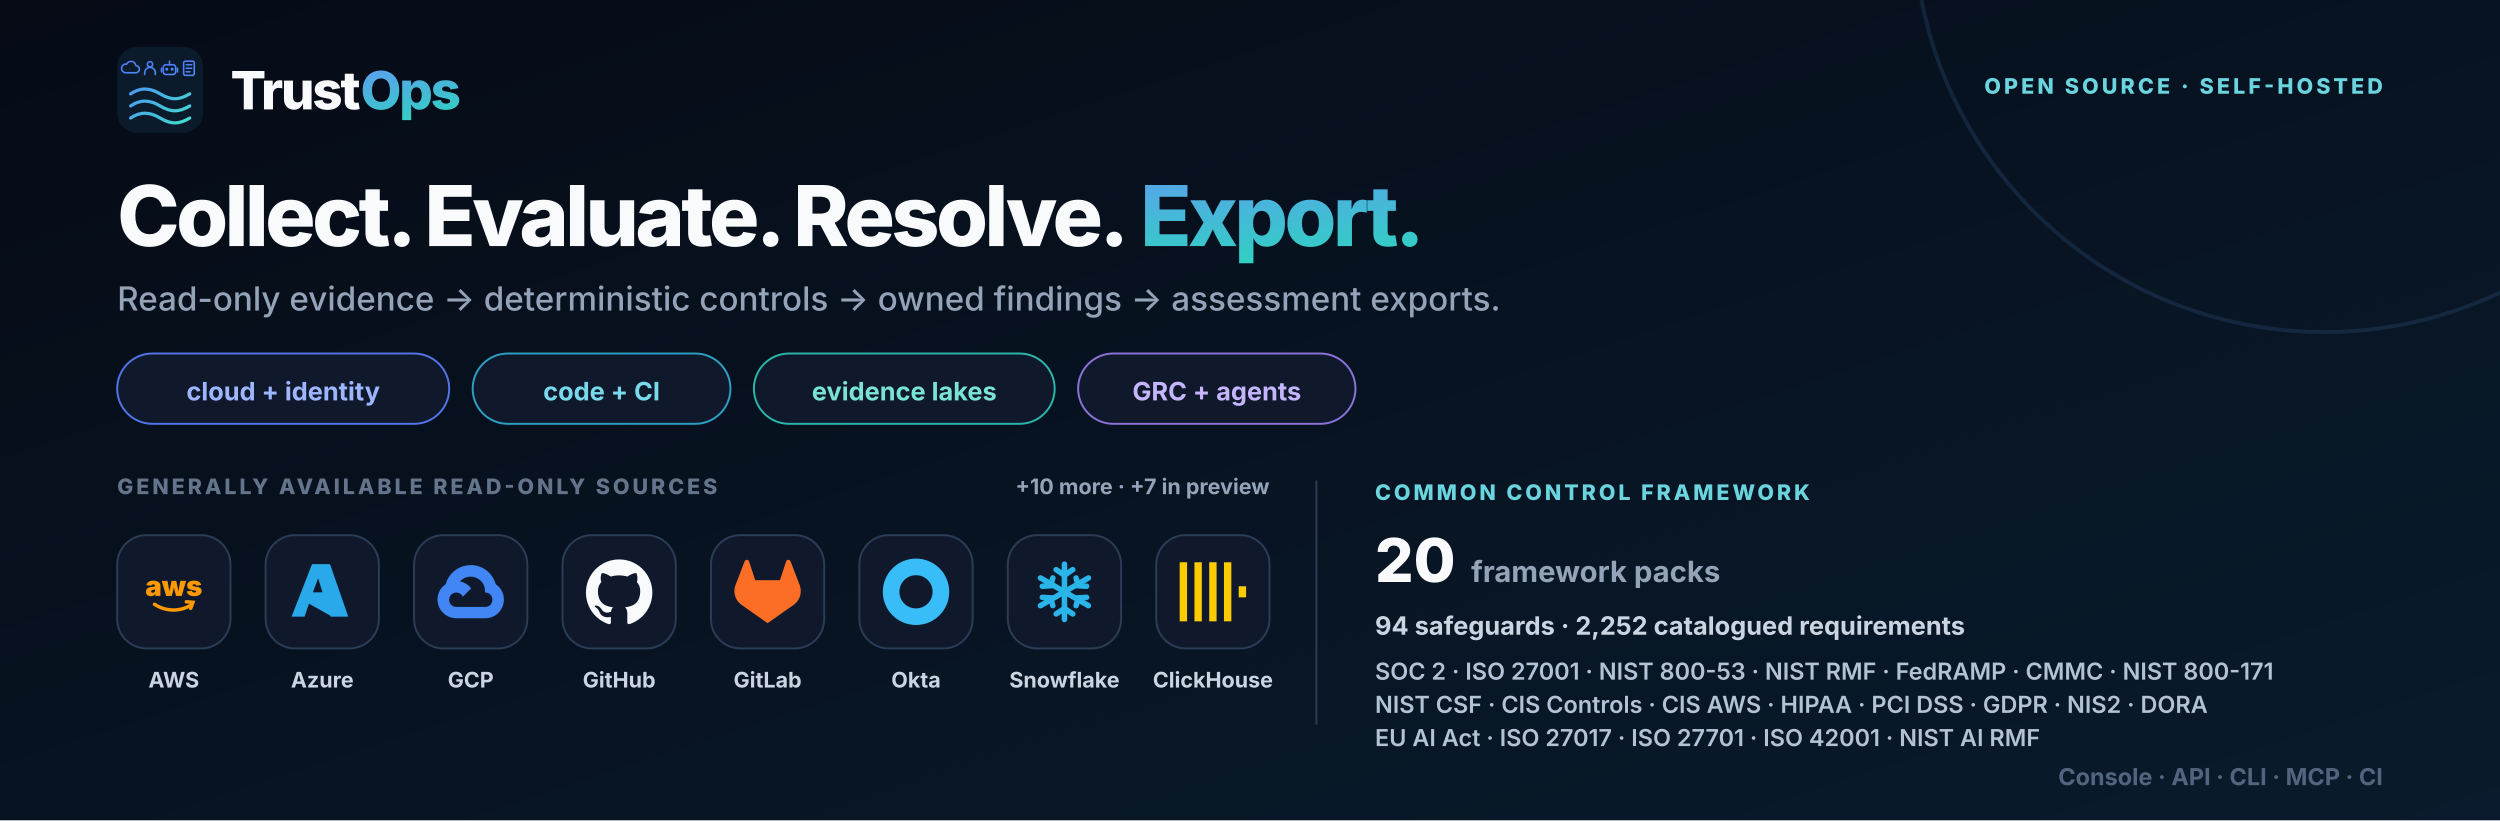
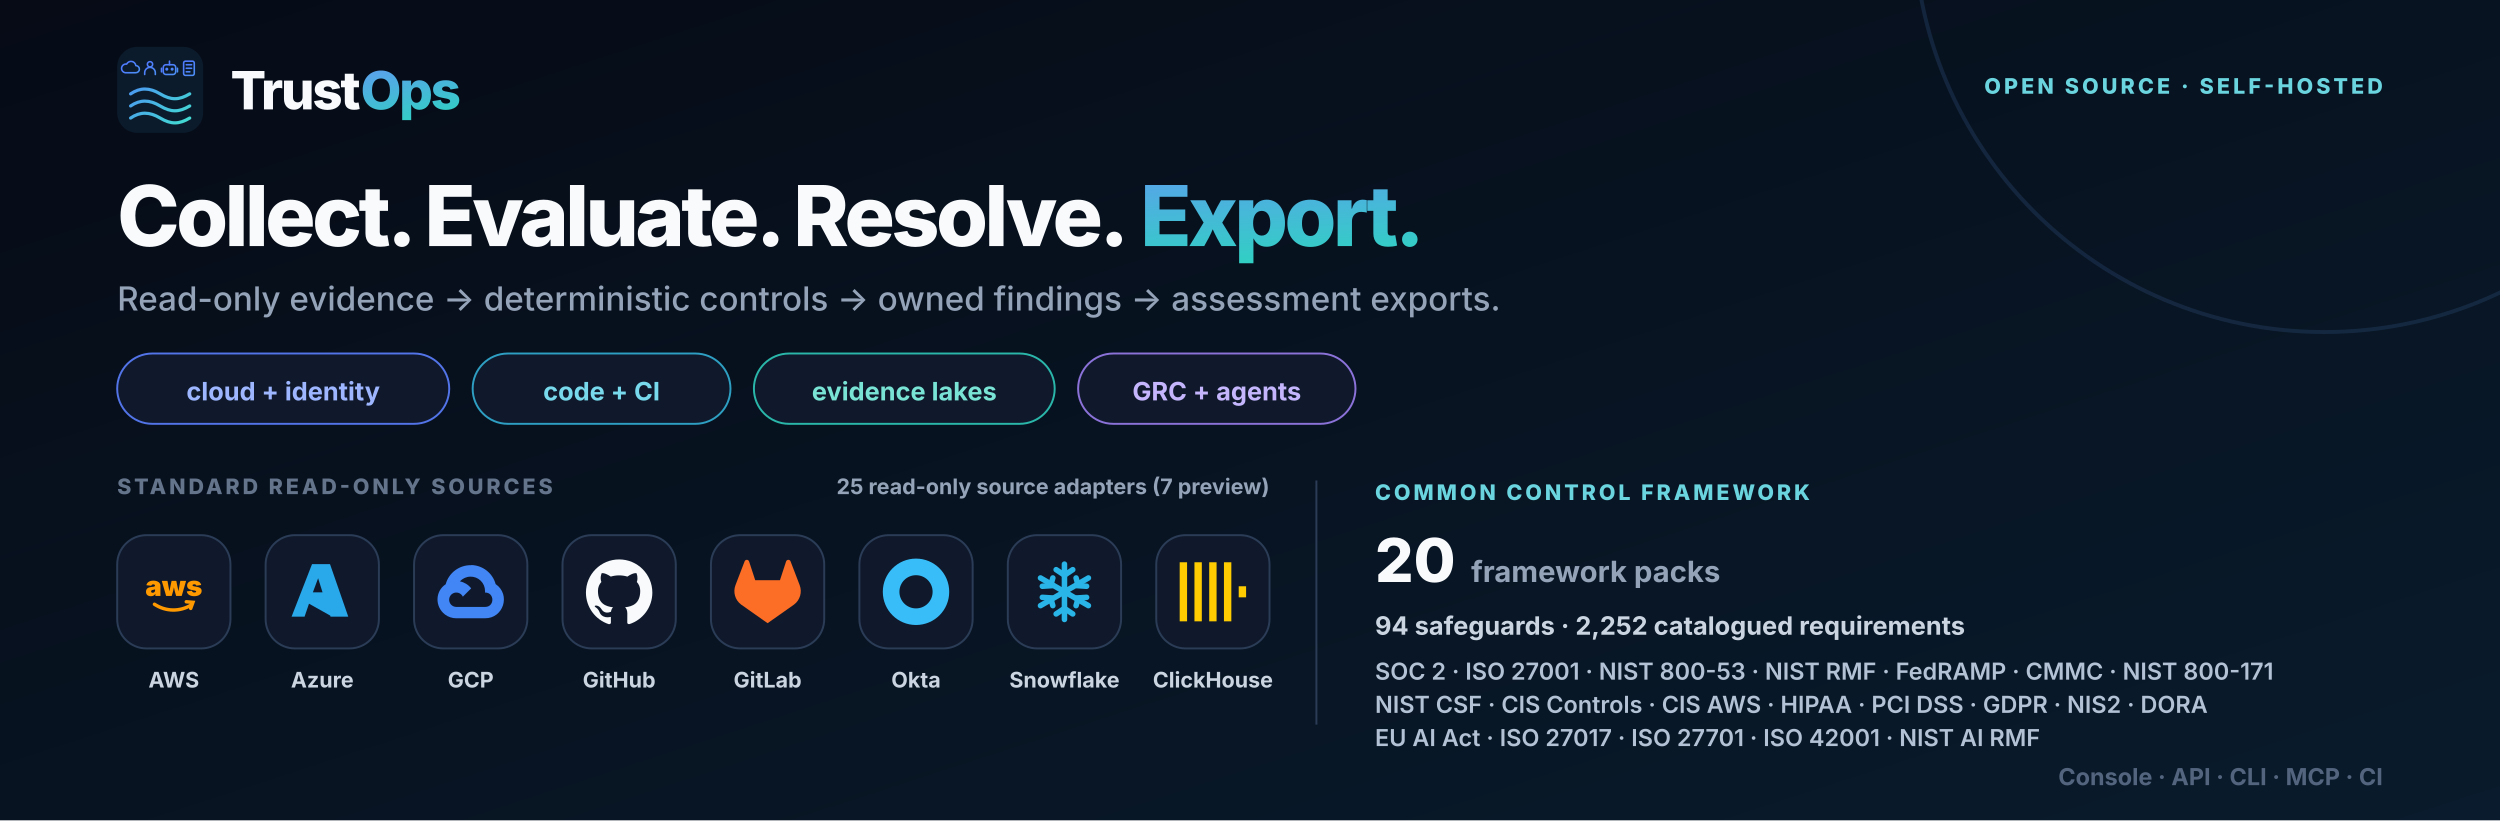
<svg xmlns="http://www.w3.org/2000/svg" width="1280" height="420" viewBox="0 0 1280 420" role="img" aria-labelledby="title desc">
  <defs>
    <linearGradient id="bg" x1="0" y1="0" x2="1" y2="1">
      <stop stop-color="#060b16" />
      <stop offset="1" stop-color="#091b2c" />
    </linearGradient>
    <linearGradient id="brand" x1="0" y1="0" x2="1" y2="1">
      <stop stop-color="#6d8cff" />
      <stop offset="1" stop-color="#2dd4bf" />
    </linearGradient>
    <symbol id="mark" viewBox="0 0 64 64">
      <defs>
        <linearGradient id="accent" gradientUnits="userSpaceOnUse" x1="4" y1="7" x2="55" y2="58">
          <stop stop-color="#4f7cff" />
          <stop offset="1" stop-color="#42dfcf" />
        </linearGradient>
      </defs>
      <rect width="64" height="64" rx="15" fill="#0b1b2c" />
      <g fill="none" stroke="url(#accent)" color="#5b9aff" stroke-linecap="round" stroke-linejoin="round">
        <g stroke-width="1.8">
          <g transform="translate(4 10) scale(.66)">
            <path d="M3 14h12a4 4 0 0 0 0-8 5.5 5.5 0 0 0-10.4-1.7A4.5 4.5 0 0 0 3 14Z" />
          </g>
          <g transform="translate(18.5 10) scale(.66)">
            <circle cx="9" cy="4.5" r="3" />
            <path d="M3 16v-2a6 6 0 0 1 12 0v2" />
          </g>
          <g transform="translate(33 10) scale(.66)">
            <rect x="2" y="5" width="14" height="11" rx="3" />
            <path d="M9 5V1M0 9v4M18 9v4" />
            <circle cx="6" cy="10" r=".9" fill="currentColor" />
            <circle cx="12" cy="10" r=".9" fill="currentColor" />
          </g>
          <g transform="translate(47.5 10) scale(.66)">
            <rect x="3" y="1" width="12" height="16" rx="2" />
            <path d="M6 5h6M6 9h6M6 13h4" />
          </g>
        </g>
        <g stroke-width="2.4">
          <path d="M10 35c7-4.8 14-4.8 22 0s14 4.8 22 0M10 44c7-4.8 14-4.8 22 0s14 4.8 22 0M10 53c7-4.8 14-4.8 22 0s14 4.8 22 0" />
        </g>
      </g>
    </symbol>
    <symbol id="aws" viewBox="0 0 24 24">
      <text x="12" y="13.5" text-anchor="middle" font-size="10" font-weight="850" fill="currentColor">aws</text>
      <path d="M5 16.5c4.1 2.7 9.2 2.8 13.4.2M16.5 15.6l2.4.2-.8 2.2" fill="none" stroke="currentColor" stroke-width="1.25" stroke-linecap="round" />
    </symbol>
    <symbol id="azure" viewBox="0 0 24 24">
      <path d="M8.3 2h6.5l6.6 19H15l-1.6-4.7H7.2L5.6 21H.9L8.3 2Zm.3 10.2h3.5l-1.6-5.1-1.9 5.1Zm3.8 2 3.2 6.8-8.4-4.7h6.1l-.9-2.1Z" fill="currentColor" />
    </symbol>
    <symbol id="gcp" viewBox="0 0 24 24">
      <path d="M12.19 2.38a9.344 9.344 0 0 0-9.234 6.893c-3.875 2.551-3.922 8.11-.247 10.941a6.717 6.717 0 0 0 4.077 1.356h10.394c6.687.053 9.376-8.605 3.835-12.35a9.365 9.365 0 0 0-8.825-6.893Zm-.358 4.146a5.186 5.186 0 0 1 5.348 5.228v.518c3.53-.07 3.53 5.262 0 5.193H6.785a2.597 2.597 0 1 1 2.371-3.698l3.013-3.012A6.747 6.747 0 0 0 8.11 8.24a5.186 5.186 0 0 1 3.722-1.714Z" fill="currentColor" />
    </symbol>
    <symbol id="github" viewBox="0 0 24 24">
      <path d="M12 .297c-6.63 0-12 5.373-12 12 0 5.303 3.438 9.8 8.205 11.385.6.113.82-.258.82-.577l-.015-2.04c-3.338.724-4.042-1.61-4.042-1.61-.546-1.385-1.335-1.755-1.335-1.755-1.087-.744.084-.729.084-.729 1.205.084 1.838 1.236 1.838 1.236 1.07 1.835 2.809 1.305 3.495.998.108-.776.417-1.305.76-1.605-2.665-.3-5.466-1.332-5.466-5.93 0-1.31.465-2.38 1.235-3.22-.135-.303-.54-1.523.105-3.176 0 0 1.005-.322 3.3 1.23a10.49 10.49 0 0 1 6 0c2.28-1.552 3.285-1.23 3.285-1.23.645 1.653.24 2.873.12 3.176.765.84 1.23 1.91 1.23 3.22 0 4.61-2.805 5.625-5.475 5.92.42.36.81 1.096.81 2.22l-.015 3.286c0 .315.21.69.825.57C20.565 22.092 24 17.592 24 12.297c0-6.627-5.373-12-12-12Z" fill="currentColor" />
    </symbol>
    <symbol id="gitlab" viewBox="0 0 24 24">
      <path d="m23.6 9.593-.034-.087L20.3.981a.86.86 0 0 0-1.626.089l-2.205 6.748H7.538L5.332 1.07a.86.86 0 0 0-1.626-.09L.433 9.502l-.032.086a6.066 6.066 0 0 0 2.012 7.01L12 23.35l9.579-6.744a6.068 6.068 0 0 0 2.021-7.013Z" fill="currentColor" />
    </symbol>
    <symbol id="okta" viewBox="0 0 24 24">
      <path d="M12 0C5.389 0 0 5.35 0 12s5.35 12 12 12 12-5.35 12-12S18.611 0 12 0Zm0 18c-3.325 0-6-2.675-6-6s2.675-6 6-6 6 2.675 6 6-2.675 6-6 6Z" fill="currentColor" />
    </symbol>
    <symbol id="snowflake" viewBox="0 0 24 24">
      <g fill="none" stroke="currentColor" stroke-width="2" stroke-linecap="round">
        <path d="M12 2v20M3.34 7l17.32 10M3.34 17 20.66 7" />
        <path d="m9 4 3 2 3-2M9 20l3-2 3 2M4 10l3-.2.8-2.8M20 14l-3 .2-.8 2.8M4 14l3 .2.8 2.8M20 10l-3-.2-.8-2.8" />
      </g>
    </symbol>
    <symbol id="clickhouse" viewBox="0 0 24 24">
      <path d="M21.333 10H24v4h-2.667ZM16 1.335h2.667v21.33H16Zm-5.333 0h2.666v21.33h-2.666ZM0 22.665V1.335h2.667v21.33Zm5.333-21.33H8v21.33H5.333Z" fill="currentColor" />
    </symbol>
    <style>.font { font-family: Inter, ui-sans-serif, system-ui, -apple-system, BlinkMacSystemFont, 'Segoe UI', sans-serif; }</style>
  </defs>
  <rect width="1280" height="420" fill="url(#bg)" />
  <circle cx="1190" cy="-40" r="210" fill="none" stroke="#27456c" stroke-width="2" opacity=".38" />
  <g class="font">
    <g transform="translate(60 24)">
      <use width="44" height="44" href="#mark" />
      <text x="58" y="32" font-size="27" font-weight="830" letter-spacing="-1.1" fill="#f8fafc">Trust<tspan fill="url(#brand)">Ops</tspan>
      </text>
    </g>
    <text x="1220" y="48" text-anchor="end" font-size="11" font-weight="760" letter-spacing="1.6" fill="#6bd5df">OPEN SOURCE · SELF-HOSTED</text>
    <text x="60" y="126" font-size="43" font-weight="840" letter-spacing="-1.8" word-spacing="6" fill="#f8fafc" xml:space="preserve">Collect. Evaluate. Resolve. <tspan fill="url(#brand)">Export.</tspan>
    </text>
    <text x="60" y="159" font-size="17" font-weight="520" fill="#94a3b8">Read-only evidence → deterministic controls → owned findings → assessment exports.</text>
    <g transform="translate(60 181)">
      <rect width="170" height="36" rx="18" fill="#0f192b" stroke="#5274e8" />
      <text x="85" y="24" text-anchor="middle" font-size="13" font-weight="700" fill="#9db6ff">cloud + identity</text>
      <rect x="182" width="132" height="36" rx="18" fill="#0f192b" stroke="#2e9fc2" />
      <text x="248" y="24" text-anchor="middle" font-size="13" font-weight="700" fill="#77d9eb">code + CI</text>
      <rect x="326" width="154" height="36" rx="18" fill="#0f192b" stroke="#2ab7aa" />
      <text x="403" y="24" text-anchor="middle" font-size="13" font-weight="700" fill="#79e4d6">evidence lakes</text>
      <rect x="492" width="142" height="36" rx="18" fill="#0f192b" stroke="#8b72d9" />
      <text x="563" y="24" text-anchor="middle" font-size="13" font-weight="700" fill="#c4b5fd">GRC + agents</text>
    </g>
-     <text x="60" y="253" font-size="11" font-weight="760" letter-spacing="1.5" fill="#64748b">GENERALLY AVAILABLE READ-ONLY SOURCES</text>
-     <text x="650" y="253" text-anchor="end" font-size="11" font-weight="700" fill="#94a3b8">+10 more · +7 in preview</text>
+     <text x="60" y="253" font-size="11" font-weight="760" letter-spacing="1.5" fill="#64748b">STANDARD READ-ONLY SOURCES</text>
+     <text x="650" y="253" text-anchor="end" font-size="11" font-weight="700" fill="#94a3b8">25 read-only source adapters (7 preview)</text>
    <g transform="translate(60 274)" style="color:#ff9900">
      <rect width="58" height="58" rx="15" fill="#0f192b" stroke="#2b3c57" />
      <use x="12" y="12" width="34" height="34" href="#aws" />
      <text x="29" y="78" text-anchor="middle" font-size="11" font-weight="650" fill="#cbd5e1">AWS</text>
    </g>
    <g transform="translate(136 274)" style="color:#29a8ea">
      <rect width="58" height="58" rx="15" fill="#0f192b" stroke="#2b3c57" />
      <use x="12" y="12" width="34" height="34" href="#azure" />
      <text x="29" y="78" text-anchor="middle" font-size="11" font-weight="650" fill="#cbd5e1">Azure</text>
    </g>
    <g transform="translate(212 274)" style="color:#4285f4">
      <rect width="58" height="58" rx="15" fill="#0f192b" stroke="#2b3c57" />
      <use x="12" y="12" width="34" height="34" href="#gcp" />
      <text x="29" y="78" text-anchor="middle" font-size="11" font-weight="650" fill="#cbd5e1">GCP</text>
    </g>
    <g transform="translate(288 274)" style="color:#f8fafc">
      <rect width="58" height="58" rx="15" fill="#0f192b" stroke="#2b3c57" />
      <use x="12" y="12" width="34" height="34" href="#github" />
      <text x="29" y="78" text-anchor="middle" font-size="11" font-weight="650" fill="#cbd5e1">GitHub</text>
    </g>
    <g transform="translate(364 274)" style="color:#fc6d26">
      <rect width="58" height="58" rx="15" fill="#0f192b" stroke="#2b3c57" />
      <use x="12" y="12" width="34" height="34" href="#gitlab" />
      <text x="29" y="78" text-anchor="middle" font-size="11" font-weight="650" fill="#cbd5e1">GitLab</text>
    </g>
    <g transform="translate(440 274)" style="color:#38bdf8">
      <rect width="58" height="58" rx="15" fill="#0f192b" stroke="#2b3c57" />
      <use x="12" y="12" width="34" height="34" href="#okta" />
      <text x="29" y="78" text-anchor="middle" font-size="11" font-weight="650" fill="#cbd5e1">Okta</text>
    </g>
    <g transform="translate(516 274)" style="color:#29b5e8">
      <rect width="58" height="58" rx="15" fill="#0f192b" stroke="#2b3c57" />
      <use x="12" y="12" width="34" height="34" href="#snowflake" />
      <text x="29" y="78" text-anchor="middle" font-size="11" font-weight="650" fill="#cbd5e1">Snowflake</text>
    </g>
    <g transform="translate(592 274)" style="color:#ffcc01">
      <rect width="58" height="58" rx="15" fill="#0f192b" stroke="#2b3c57" />
      <use x="12" y="12" width="34" height="34" href="#clickhouse" />
      <text x="29" y="78" text-anchor="middle" font-size="11" font-weight="650" fill="#cbd5e1">ClickHouse</text>
    </g>
    <line x1="674" y1="246" x2="674" y2="371" stroke="#2b3c57" />
    <g transform="translate(704 246)">
      <text x="0" y="10" font-size="11" font-weight="780" letter-spacing="1.5" fill="#6bd5df">COMMON CONTROL FRAMEWORK</text>
      <text x="0" y="52" font-size="31" font-weight="840" fill="#f8fafc">20<tspan dx="8" font-size="15" font-weight="650" fill="#94a3b8">framework packs</tspan>
      </text>
      <text x="0" y="79" font-size="13" font-weight="650" fill="#cbd5e1">94 safeguards · 2,252 catalogued requirements</text>
      <text x="0" y="102" font-size="12" font-weight="600" fill="#b4c2d6">SOC 2 · ISO 27001 · NIST 800-53 · NIST RMF · FedRAMP · CMMC · NIST 800-171</text>
      <text x="0" y="119" font-size="12" font-weight="600" fill="#b4c2d6">NIST CSF · CIS Controls · CIS AWS · HIPAA · PCI DSS · GDPR · NIS2 · DORA</text>
      <text x="0" y="136" font-size="12" font-weight="600" fill="#b4c2d6">EU AI Act · ISO 27017 · ISO 27701 · ISO 42001 · NIST AI RMF</text>
    </g>
    <text x="1220" y="402" text-anchor="end" font-size="12" font-weight="650" fill="#53657e">Console · API · CLI · MCP · CI</text>
  </g>
</svg>
